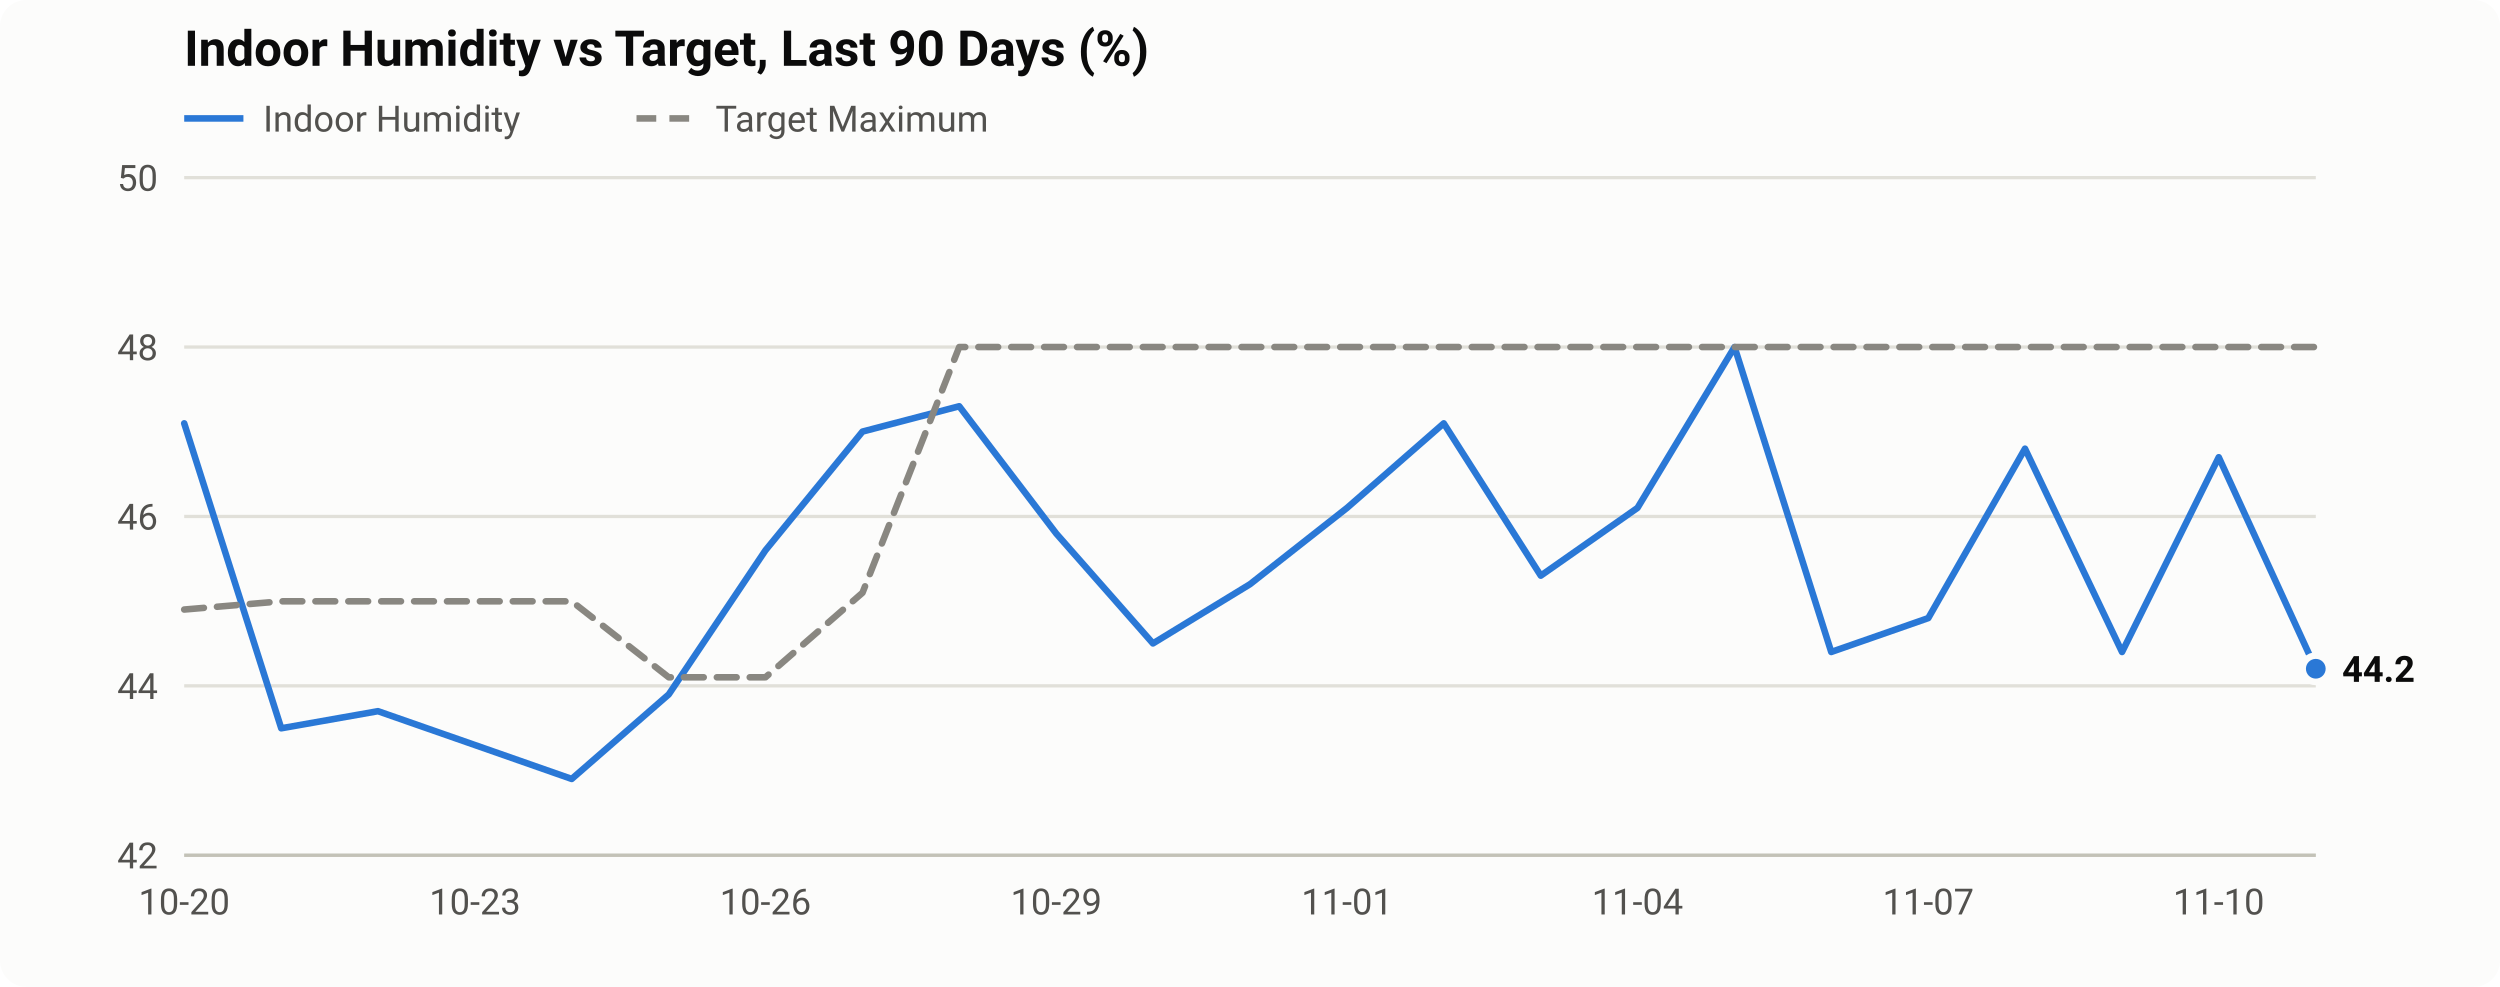
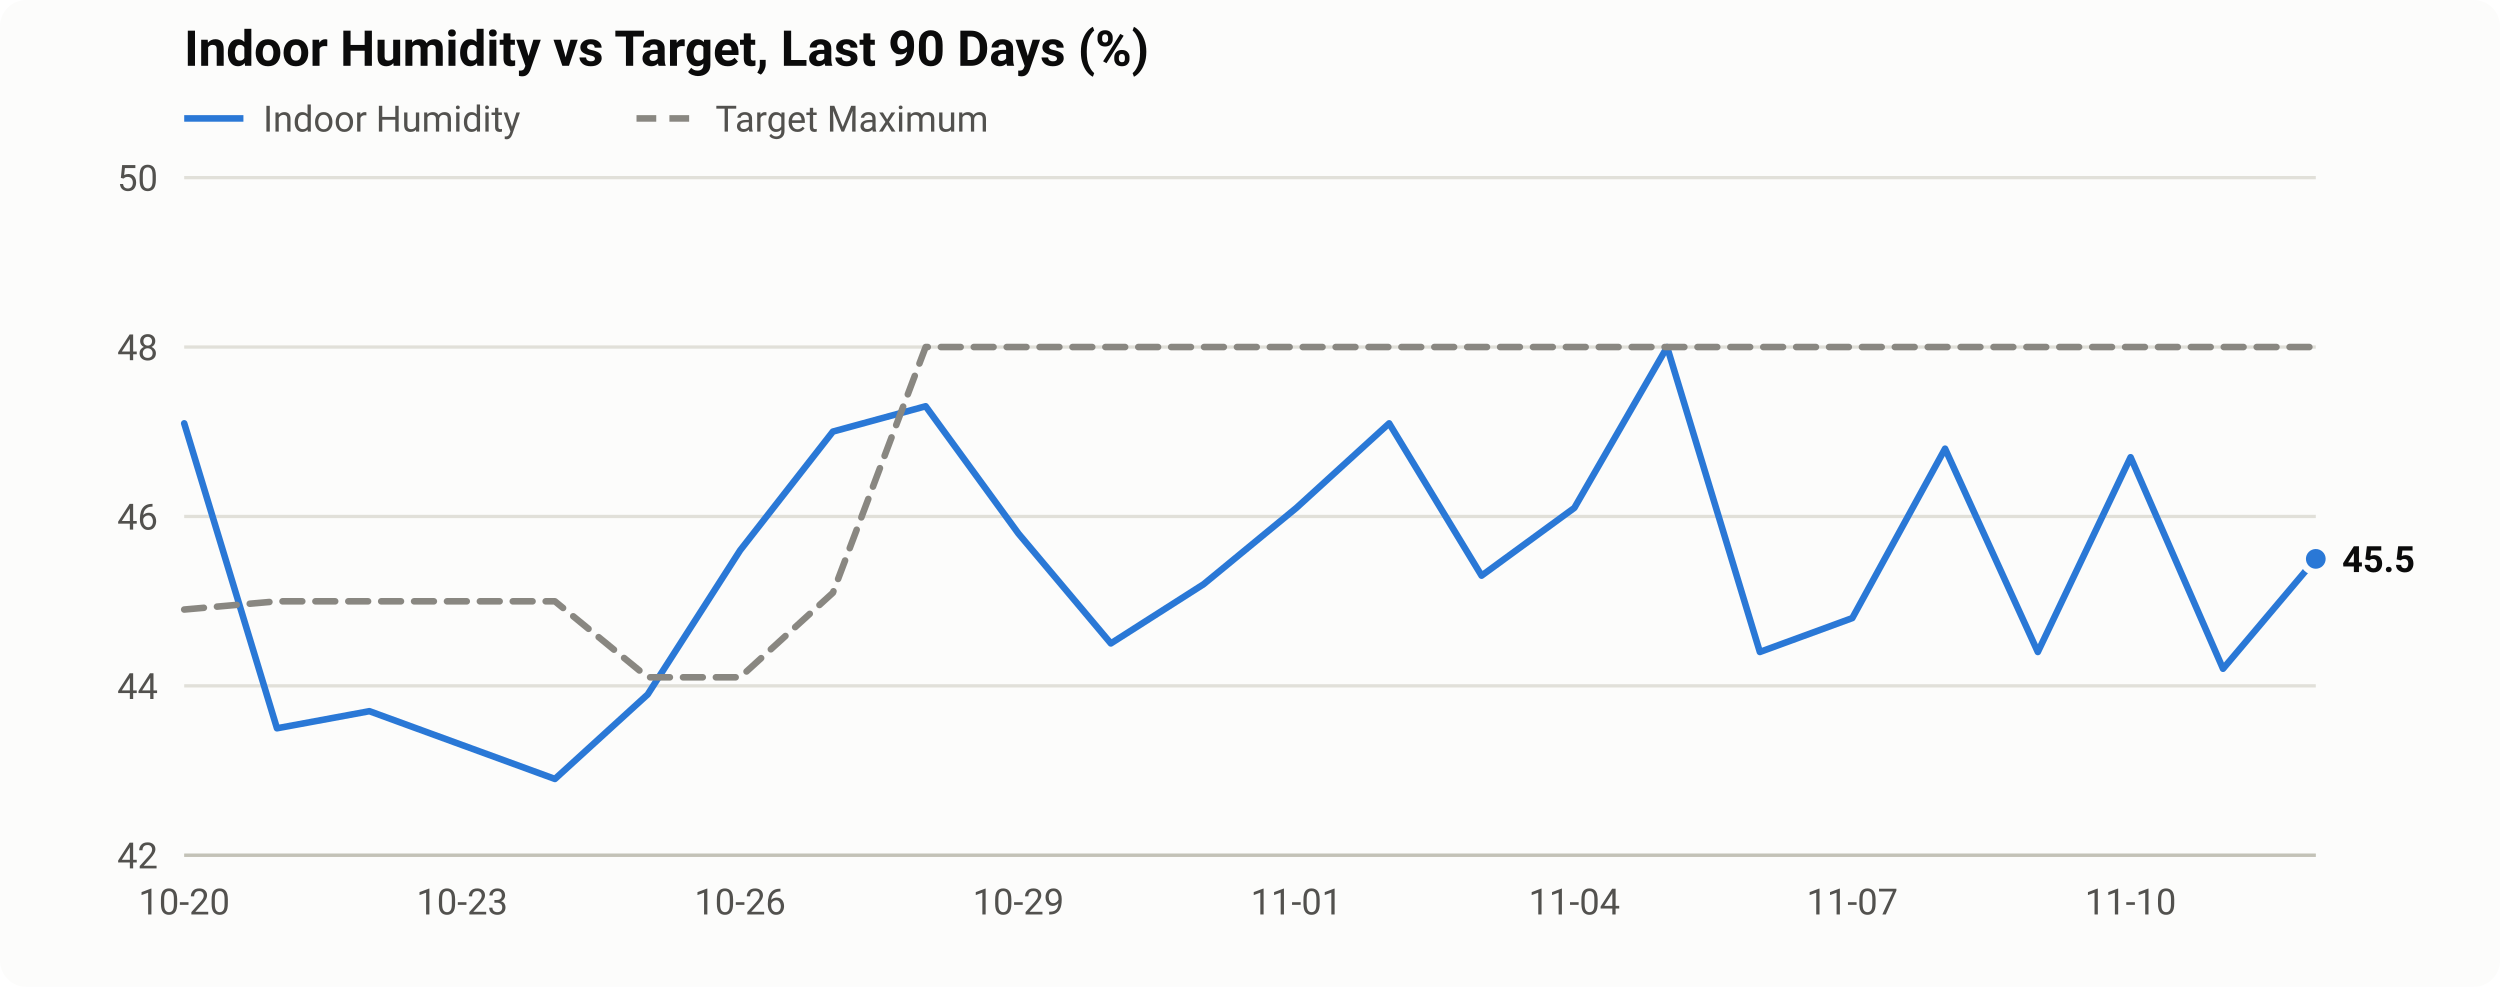
<svg xmlns="http://www.w3.org/2000/svg" viewBox="0 0 760 300" role="img" aria-label="Indoor Humidity vs Target, Last 90 Days (%)" class="chart">
  <style>.chart{font-family:system-ui,-apple-system,'Segoe UI',Roboto,Helvetica,Arial,sans-serif}.chart-title{font-size:15px;font-weight:600;fill:#0b0b0b}.axis,.legend{font-size:11px;fill:#52514e}.value{font-size:11px;fill:#0b0b0b;font-weight:600}.grid{stroke:#e1e0d9;stroke-width:1}.baseline{stroke:#c3c2b7;stroke-width:1}.line{stroke-width:2;stroke-linejoin:round;stroke-linecap:round}.ref{stroke:#898781}.dot{stroke:#fcfcfb;stroke-width:2}.hit{fill:transparent}.s1{stroke:#2a78d6}.f1{fill:#2a78d6}.s2{stroke:#eb6834}.f2{fill:#eb6834}.s3{stroke:#1baf7a}.f3{fill:#1baf7a}.s4{stroke:#eda100}.f4{fill:#eda100}.s5{stroke:#e87ba4}.f5{fill:#e87ba4}.s6{stroke:#008300}.f6{fill:#008300}.s7{stroke:#6250d6}.f7{fill:#6250d6}.s8{stroke:#e34948}.f8{fill:#e34948}</style>
  <rect width="760" height="300" rx="8" fill="#fcfcfb" />
  <text x="56" y="20" class="chart-title">Indoor Humidity vs Target, Last 90 Days (%)</text>
  <line x1="56" x2="74" y1="36" y2="36" class="s1" stroke-width="2" />
  <text x="80" y="40" class="legend">Indoor Humidity</text>
  <line x1="193.5" x2="211.5" y1="36" y2="36" class="ref" stroke-width="2" stroke-dasharray="6 4" />
  <text x="217.5" y="40" class="legend">Target Maximum</text>
  <line x1="56" x2="704" y1="260.0" y2="260.0" class="grid" />
  <text x="48" y="264.0" class="axis" text-anchor="end">42</text>
  <line x1="56" x2="704" y1="208.5" y2="208.5" class="grid" />
  <text x="48" y="212.5" class="axis" text-anchor="end">44</text>
  <line x1="56" x2="704" y1="157.0" y2="157.0" class="grid" />
  <text x="48" y="161.0" class="axis" text-anchor="end">46</text>
  <line x1="56" x2="704" y1="105.5" y2="105.5" class="grid" />
  <text x="48" y="109.5" class="axis" text-anchor="end">48</text>
  <line x1="56" x2="704" y1="54.0" y2="54.0" class="grid" />
  <text x="48" y="58.0" class="axis" text-anchor="end">50</text>
  <line x1="56" x2="704" y1="260.0" y2="260.0" class="baseline" />
  <text x="56.0" y="278" class="axis" text-anchor="middle">10-20</text>
-   <text x="144.4" y="278" class="axis" text-anchor="middle">10-23</text>
-   <text x="232.7" y="278" class="axis" text-anchor="middle">10-26</text>
-   <text x="321.1" y="278" class="axis" text-anchor="middle">10-29</text>
-   <text x="409.5" y="278" class="axis" text-anchor="middle">11-01</text>
-   <text x="497.8" y="278" class="axis" text-anchor="middle">11-04</text>
-   <text x="586.2" y="278" class="axis" text-anchor="middle">11-07</text>
-   <text x="674.5" y="278" class="axis" text-anchor="middle">11-10</text>
-   <polyline points="56.0,128.7 85.5,221.4 114.9,216.2 144.4,226.5 173.8,236.8 203.3,211.1 232.7,167.3 262.2,131.2 291.6,123.5 321.1,162.2 350.5,195.6 380.0,177.6 409.5,154.4 438.9,128.7 468.4,175.0 497.8,154.4 527.3,105.5 556.7,198.2 586.2,187.9 615.6,136.4 645.1,198.2 674.5,139.0 704.0,203.3" fill="none" class="s1 line" />
-   <circle cx="704.0" cy="203.3" r="4" class="f1 dot" />
-   <text x="712.0" y="207.3" class="value">44.2</text>
-   <polyline points="56.0,185.3 85.5,182.8 114.9,182.8 144.4,182.8 173.8,182.8 203.3,205.9 232.7,205.9 262.2,180.2 291.6,105.5 321.1,105.5 350.5,105.5 380.0,105.5 409.5,105.5 438.9,105.5 468.4,105.5 497.8,105.5 527.3,105.5 556.7,105.5 586.2,105.5 615.6,105.5 645.1,105.5 674.5,105.5 704.0,105.5" fill="none" class="ref line" stroke-dasharray="6 4" />
+   <text x="140.5" y="278" class="axis" text-anchor="middle">10-23</text>
+   <text x="225.0" y="278" class="axis" text-anchor="middle">10-26</text>
+   <text x="309.6" y="278" class="axis" text-anchor="middle">10-29</text>
+   <text x="394.1" y="278" class="axis" text-anchor="middle">11-01</text>
+   <text x="478.6" y="278" class="axis" text-anchor="middle">11-04</text>
+   <text x="563.1" y="278" class="axis" text-anchor="middle">11-07</text>
+   <text x="647.7" y="278" class="axis" text-anchor="middle">11-10</text>
+   <polyline points="56.0,128.7 84.2,221.4 112.3,216.2 140.5,226.5 168.7,236.8 196.9,211.1 225.0,167.3 253.2,131.2 281.4,123.5 309.6,162.2 337.7,195.6 365.9,177.6 394.1,154.4 422.3,128.7 450.4,175.0 478.6,154.4 506.8,105.5 535.0,198.2 563.1,187.9 591.3,136.4 619.5,198.2 647.7,139.0 675.8,203.3 704.0,169.9" fill="none" class="s1 line" />
+   <circle cx="704.0" cy="169.9" r="4" class="f1 dot" />
+   <text x="712.0" y="173.9" class="value">45.5</text>
+   <polyline points="56.0,185.3 84.2,182.8 112.3,182.8 140.5,182.8 168.7,182.8 196.9,205.9 225.0,205.9 253.2,180.2 281.4,105.5 309.6,105.5 337.7,105.5 365.9,105.5 394.1,105.5 422.3,105.5 450.4,105.5 478.6,105.5 506.8,105.5 535.0,105.5 563.1,105.5 591.3,105.5 619.5,105.5 647.7,105.5 675.8,105.5 704.0,105.5" fill="none" class="ref line" stroke-dasharray="6 4" />
</svg>
